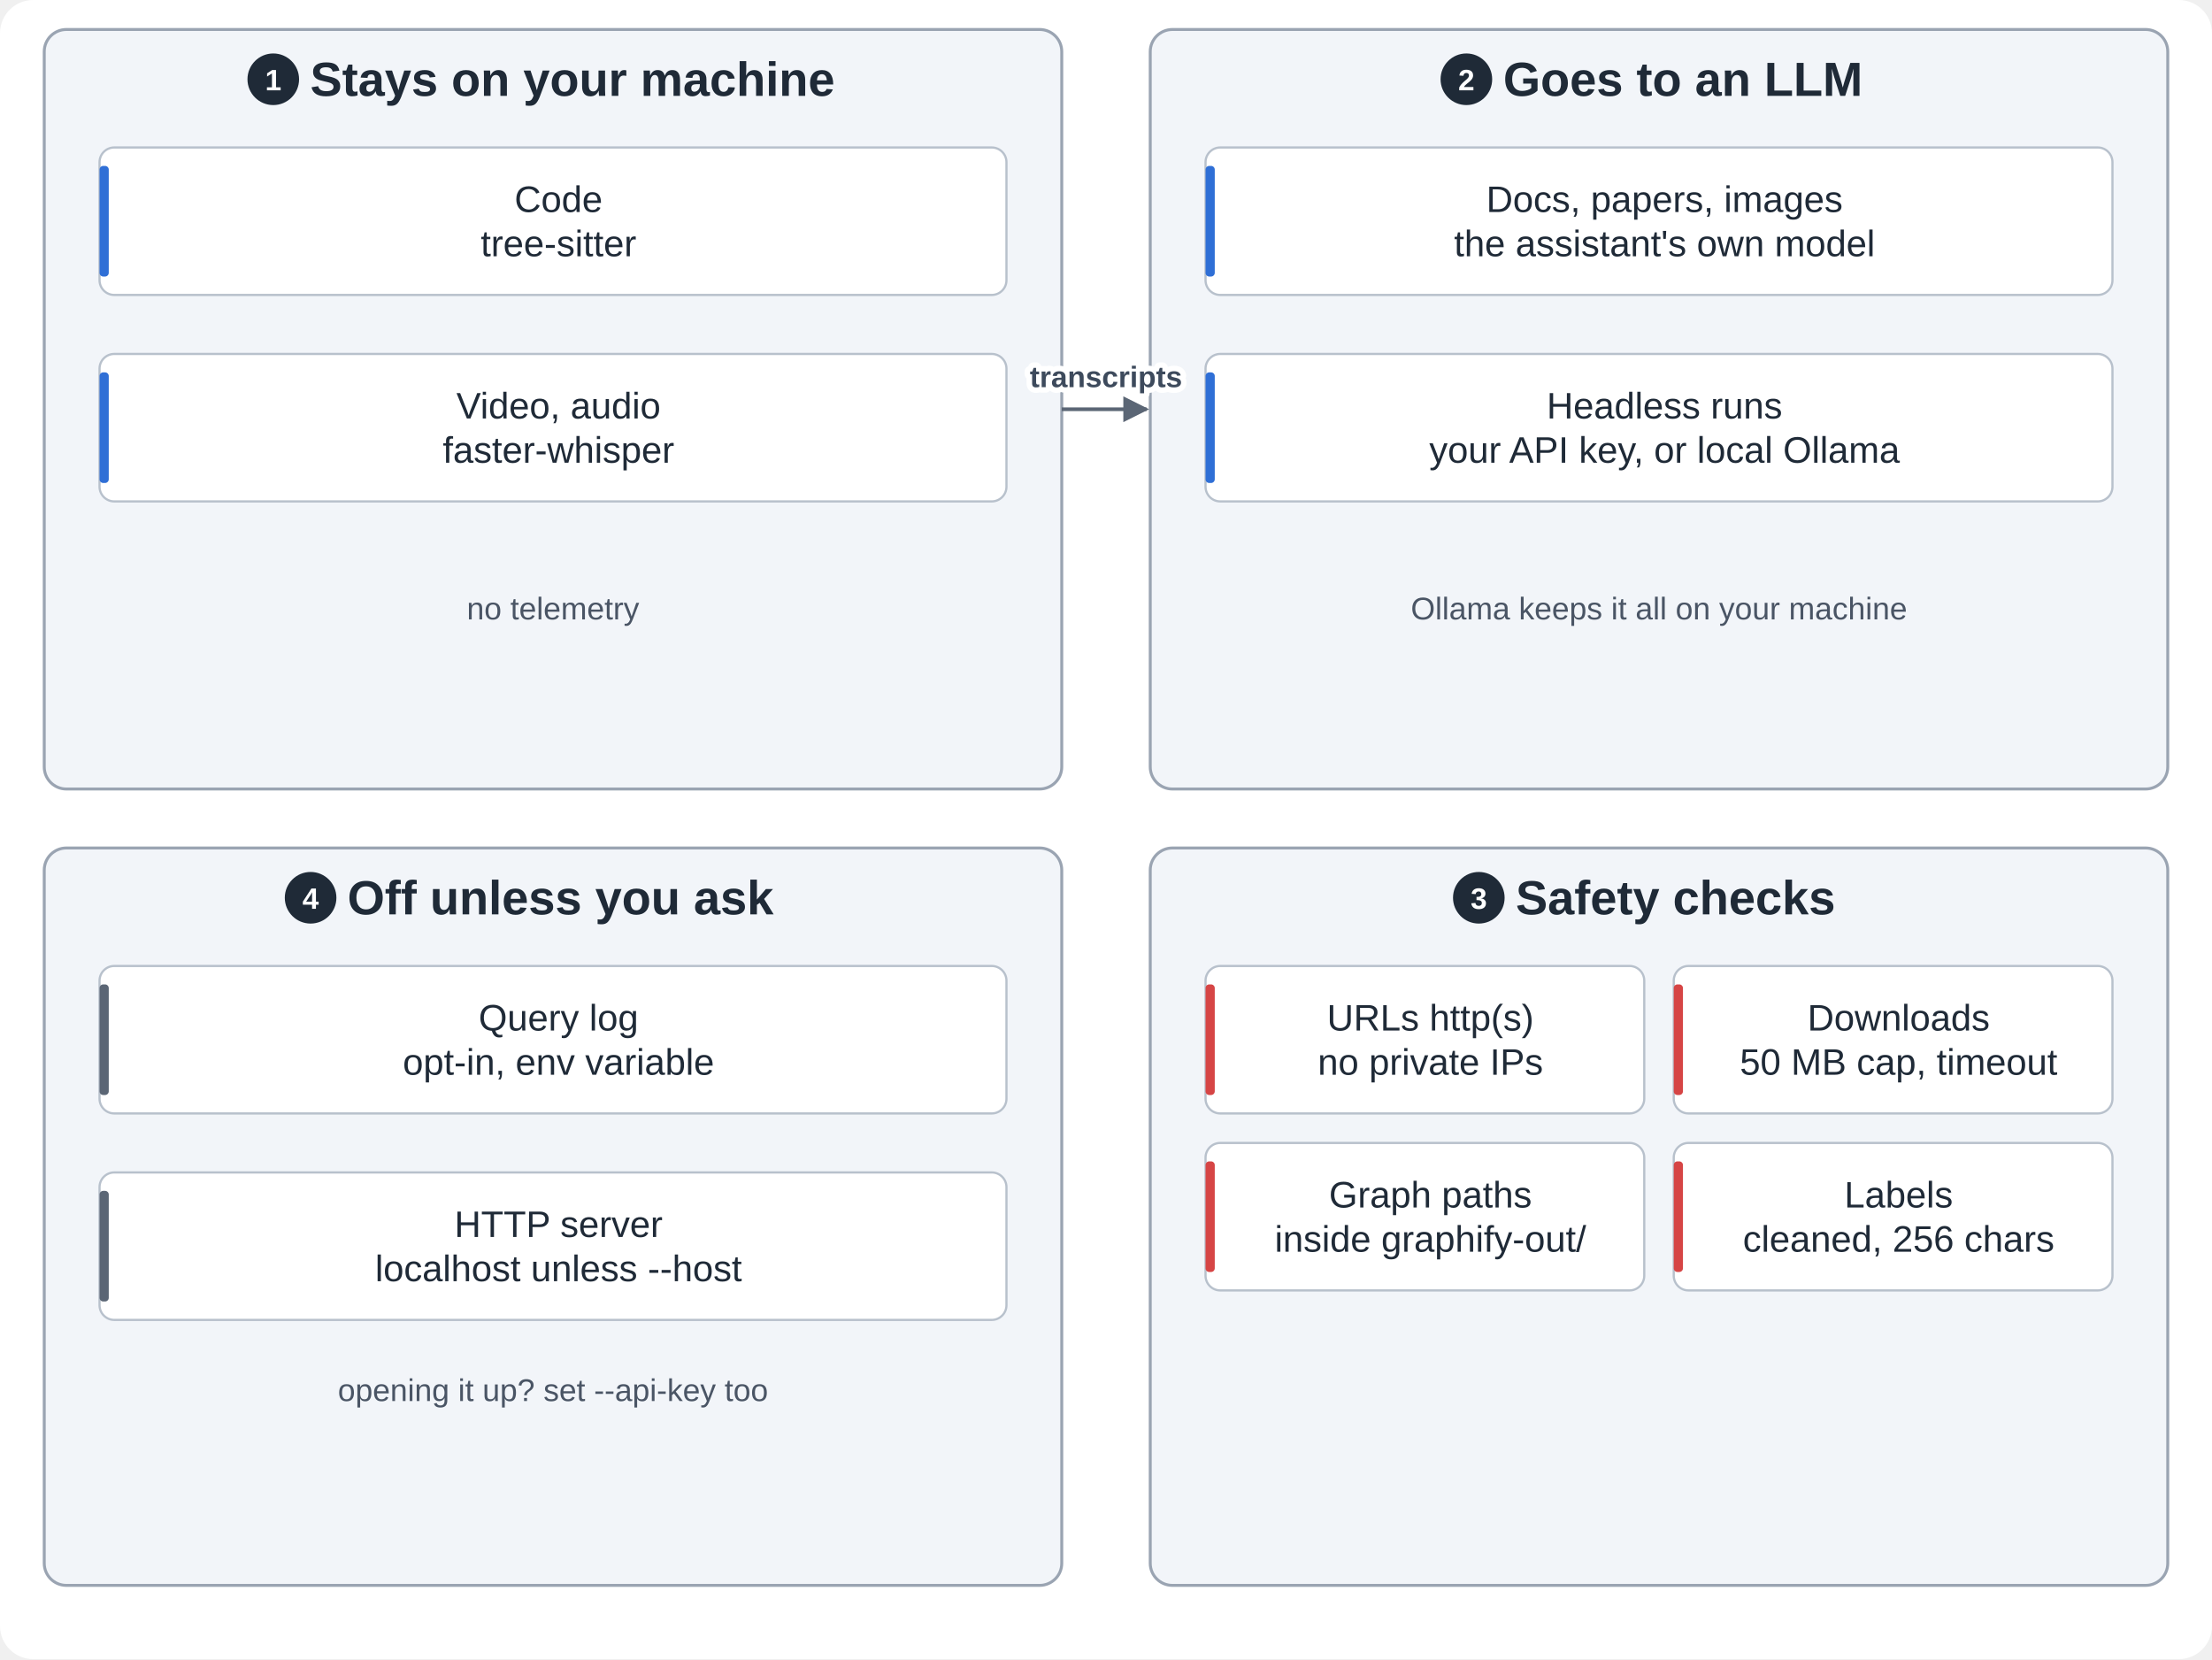
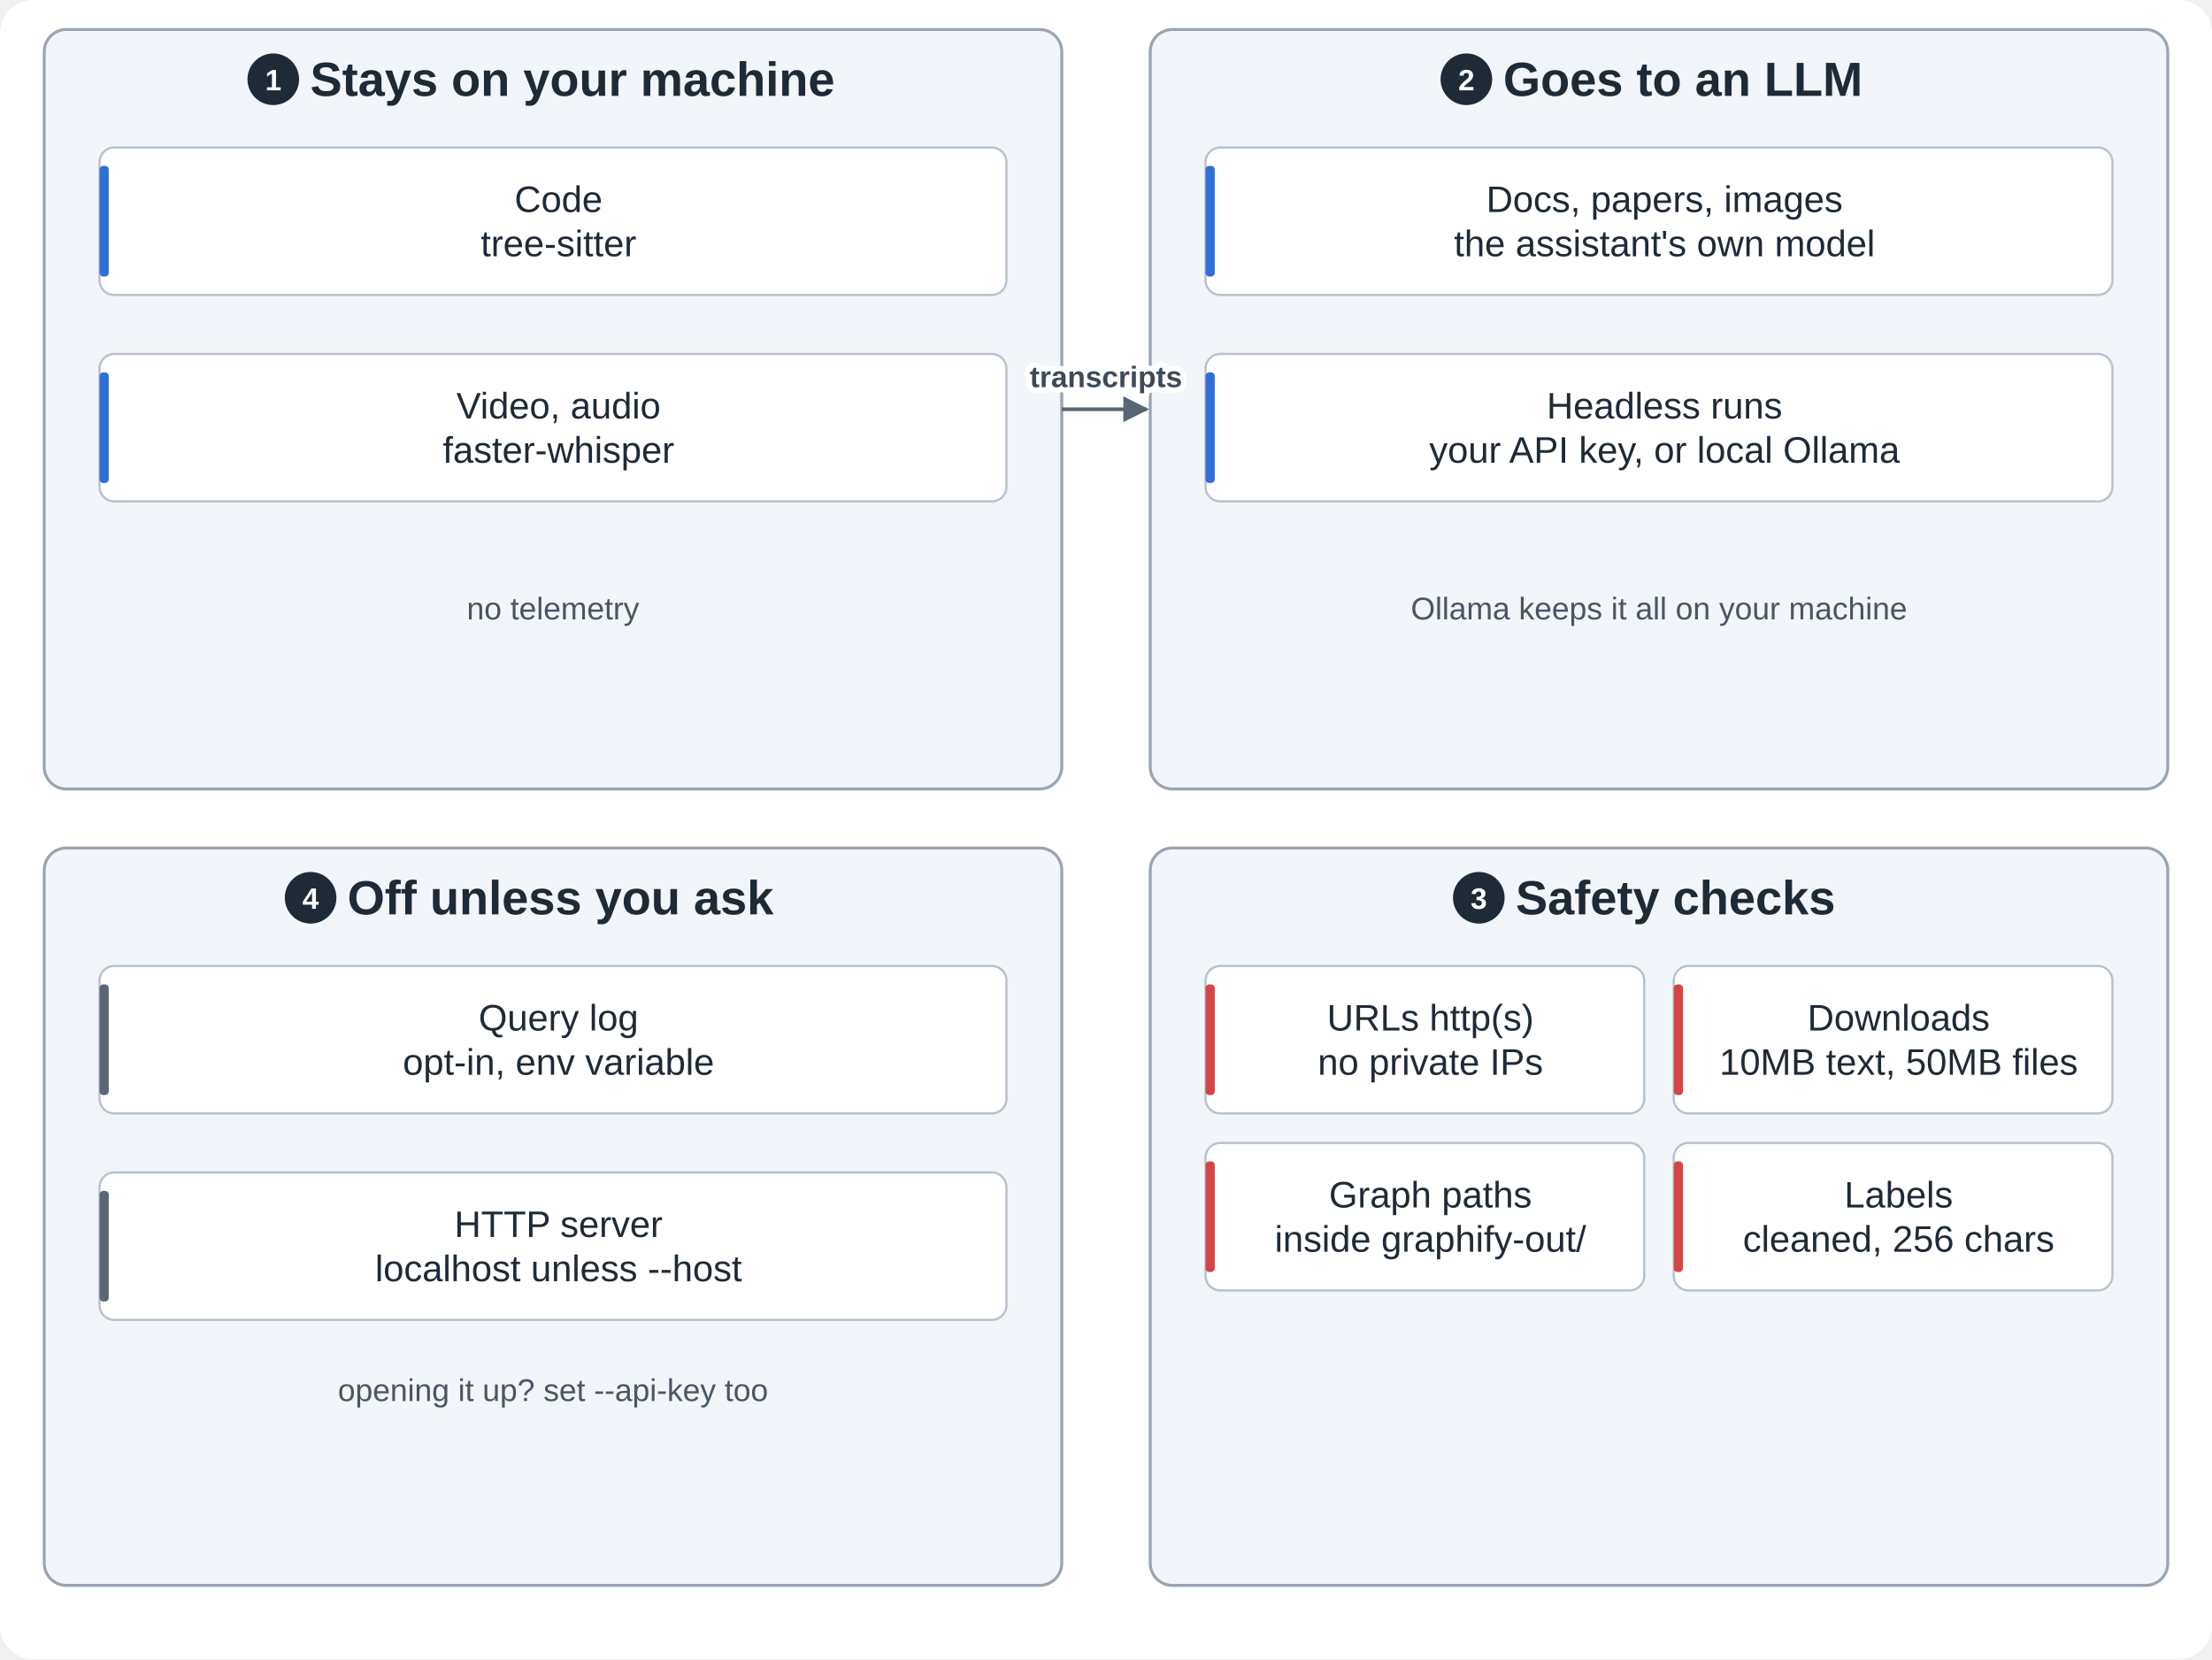
<svg xmlns="http://www.w3.org/2000/svg" viewBox="0 0 1200 900" width="1200" height="900" role="img" aria-labelledby="t d">
  <defs>
    <marker id="arr" viewBox="0 0 10 10" refX="9" refY="5" markerWidth="7" markerHeight="7" orient="auto">
      <path d="M0 0L10 5L0 10z" fill="#5b6675" />
    </marker>
    <marker id="ca" viewBox="0 0 10 10" refX="5" refY="5" markerWidth="6" markerHeight="6" orient="auto">
      <path d="M0 0L10 5L0 10z" fill="#5b6675" />
    </marker>
  </defs>
  <style>
text{font-family:-apple-system,"Helvetica Neue",Arial,"PingFang SC",sans-serif;fill:#1f2a37}
.gt{font-size:26px;font-weight:700}
.st{font-size:20px;font-weight:700}
.ag{font-size:20px}
.q{font-size:18px;fill:#3d4a5c}
.lb{font-size:17px;fill:#4a5565}
.al{font-size:16px;font-weight:600;fill:#3d4a5c;paint-order:stroke;stroke:#ffffff;stroke-width:6px;stroke-linejoin:round}
.grp{fill:#f2f5f9;stroke:#9aa4b2;stroke-width:1.6}
.sub{fill:#e8edf3;stroke:#b8c1cc;stroke-width:1.2}
.agent{fill:#ffffff;stroke:#b8c1cc;stroke-width:1.2}
.human{fill:#d6e6fb;stroke:#9cbbe6;stroke-width:1.2}
.front{fill:#dcf0e0;stroke:#9ccfa8;stroke-width:1.2}
.flow{stroke:#5b6675;stroke-width:2;fill:none;marker-end:url(#arr)}
.back{stroke-dasharray:7 5}
.cyc{stroke:#5b6675;stroke-width:2;fill:none;marker-end:url(#ca)}
.num{fill:#1f2a37}
.numt{font-size:16px;font-weight:700;fill:#ffffff}
</style>
  <rect width="1200" height="900" rx="18" fill="#ffffff" />
  <rect x="24" y="16" width="552" height="412" rx="12" class="grp" />
  <circle cx="148.25" cy="43" r="14" class="num" />
  <text x="148.25" y="49" class="numt" text-anchor="middle">1</text>
  <text x="168.25" y="52" class="gt" text-anchor="start">Stays on your machine</text>
  <rect x="54" y="80" width="492" height="80" rx="8" class="agent" />
  <rect x="54" y="90" width="5" height="60" rx="2" fill="#2f6fd6" />
  <text x="303.0" y="115.0" class="ag" text-anchor="middle">Code</text>
  <text x="303.0" y="139.0" class="ag" text-anchor="middle">tree-sitter</text>
  <rect x="54" y="192" width="492" height="80" rx="8" class="agent" />
  <rect x="54" y="202" width="5" height="60" rx="2" fill="#2f6fd6" />
  <text x="303.0" y="227.0" class="ag" text-anchor="middle">Video, audio</text>
  <text x="303.0" y="251.0" class="ag" text-anchor="middle">faster-whisper</text>
  <text x="300.0" y="336" class="lb" text-anchor="middle">no telemetry</text>
  <rect x="624" y="16" width="552" height="412" rx="12" class="grp" />
  <circle cx="795.5" cy="43" r="14" class="num" />
  <text x="795.5" y="49" class="numt" text-anchor="middle">2</text>
  <text x="815.5" y="52" class="gt" text-anchor="start">Goes to an LLM</text>
  <rect x="654" y="80" width="492" height="80" rx="8" class="agent" />
  <rect x="654" y="90" width="5" height="60" rx="2" fill="#2f6fd6" />
  <text x="903.0" y="115.0" class="ag" text-anchor="middle">Docs, papers, images</text>
  <text x="903.0" y="139.0" class="ag" text-anchor="middle">the assistant's own model</text>
  <rect x="654" y="192" width="492" height="80" rx="8" class="agent" />
  <rect x="654" y="202" width="5" height="60" rx="2" fill="#2f6fd6" />
  <text x="903.0" y="227.0" class="ag" text-anchor="middle">Headless runs</text>
  <text x="903.0" y="251.0" class="ag" text-anchor="middle">your API key, or local Ollama</text>
  <text x="900.0" y="336" class="lb" text-anchor="middle">Ollama keeps it all on your machine</text>
  <rect x="624" y="460" width="552" height="400" rx="12" class="grp" />
  <circle cx="802.25" cy="487" r="14" class="num" />
  <text x="802.25" y="493" class="numt" text-anchor="middle">3</text>
  <text x="822.25" y="496" class="gt" text-anchor="start">Safety checks</text>
  <rect x="654" y="524" width="238" height="80" rx="8" class="agent" />
  <rect x="654" y="534" width="5" height="60" rx="2" fill="#d64545" />
  <text x="776.0" y="559.0" class="ag" text-anchor="middle">URLs http(s)</text>
  <text x="776.0" y="583.0" class="ag" text-anchor="middle">no private IPs</text>
  <rect x="908" y="524" width="238" height="80" rx="8" class="agent" />
  <rect x="908" y="534" width="5" height="60" rx="2" fill="#d64545" />
  <text x="1030.0" y="559.0" class="ag" text-anchor="middle">Downloads</text>
-   <text x="1030.0" y="583.0" class="ag" text-anchor="middle">50 MB cap, timeout</text>
+   <text x="1030.0" y="583.0" class="ag" text-anchor="middle">10MB text, 50MB files</text>
  <rect x="654" y="620" width="238" height="80" rx="8" class="agent" />
  <rect x="654" y="630" width="5" height="60" rx="2" fill="#d64545" />
  <text x="776.0" y="655.0" class="ag" text-anchor="middle">Graph paths</text>
  <text x="776.0" y="679.0" class="ag" text-anchor="middle">inside graphify-out/</text>
  <rect x="908" y="620" width="238" height="80" rx="8" class="agent" />
  <rect x="908" y="630" width="5" height="60" rx="2" fill="#d64545" />
  <text x="1030.0" y="655.0" class="ag" text-anchor="middle">Labels</text>
  <text x="1030.0" y="679.0" class="ag" text-anchor="middle">cleaned, 256 chars</text>
  <rect x="24" y="460" width="552" height="400" rx="12" class="grp" />
  <circle cx="168.5" cy="487" r="14" class="num" />
  <text x="168.5" y="493" class="numt" text-anchor="middle">4</text>
  <text x="188.5" y="496" class="gt" text-anchor="start">Off unless you ask</text>
  <rect x="54" y="524" width="492" height="80" rx="8" class="agent" />
  <rect x="54" y="534" width="5" height="60" rx="2" fill="#5b6675" />
  <text x="303.0" y="559.0" class="ag" text-anchor="middle">Query log</text>
  <text x="303.0" y="583.0" class="ag" text-anchor="middle">opt-in, env variable</text>
  <rect x="54" y="636" width="492" height="80" rx="8" class="agent" />
  <rect x="54" y="646" width="5" height="60" rx="2" fill="#5b6675" />
  <text x="303.0" y="671.0" class="ag" text-anchor="middle">HTTP server</text>
  <text x="303.0" y="695.0" class="ag" text-anchor="middle">localhost unless --host</text>
  <text x="300.0" y="760" class="lb" text-anchor="middle">opening it up? set --api-key too</text>
  <path d="M576 222H622" class="flow" />
  <text x="600" y="210" class="al" text-anchor="middle">transcripts</text>
</svg>
